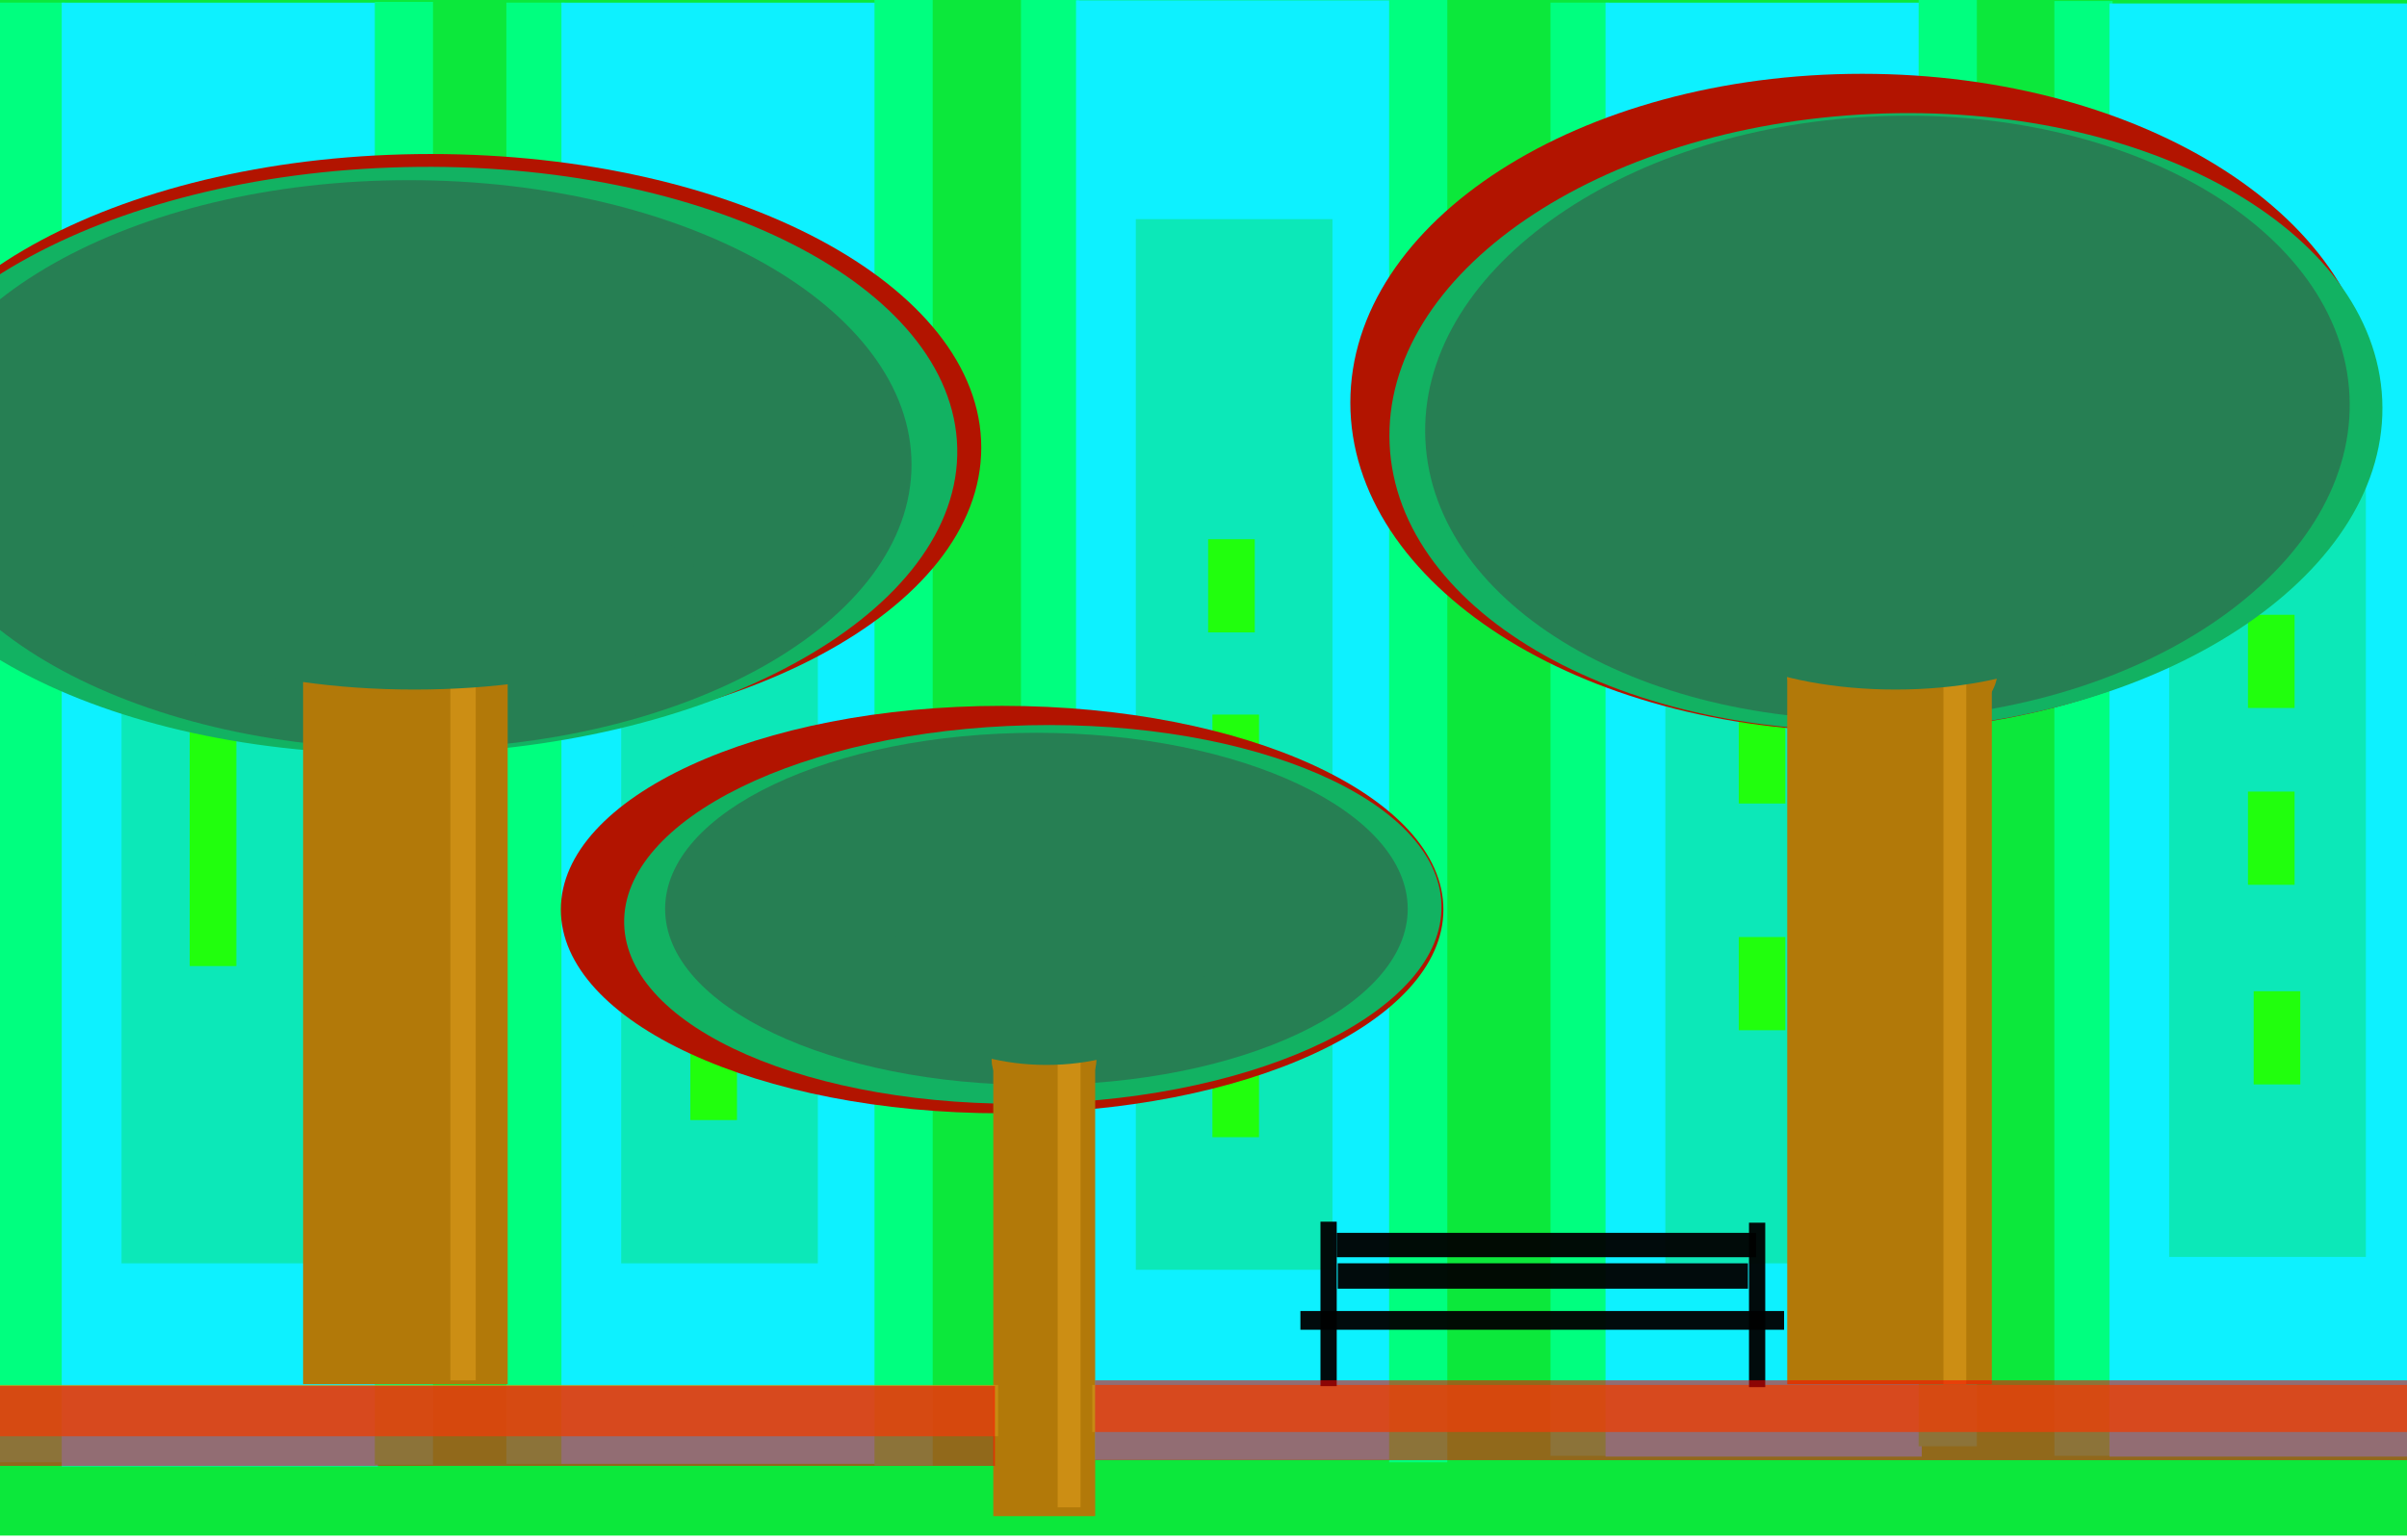
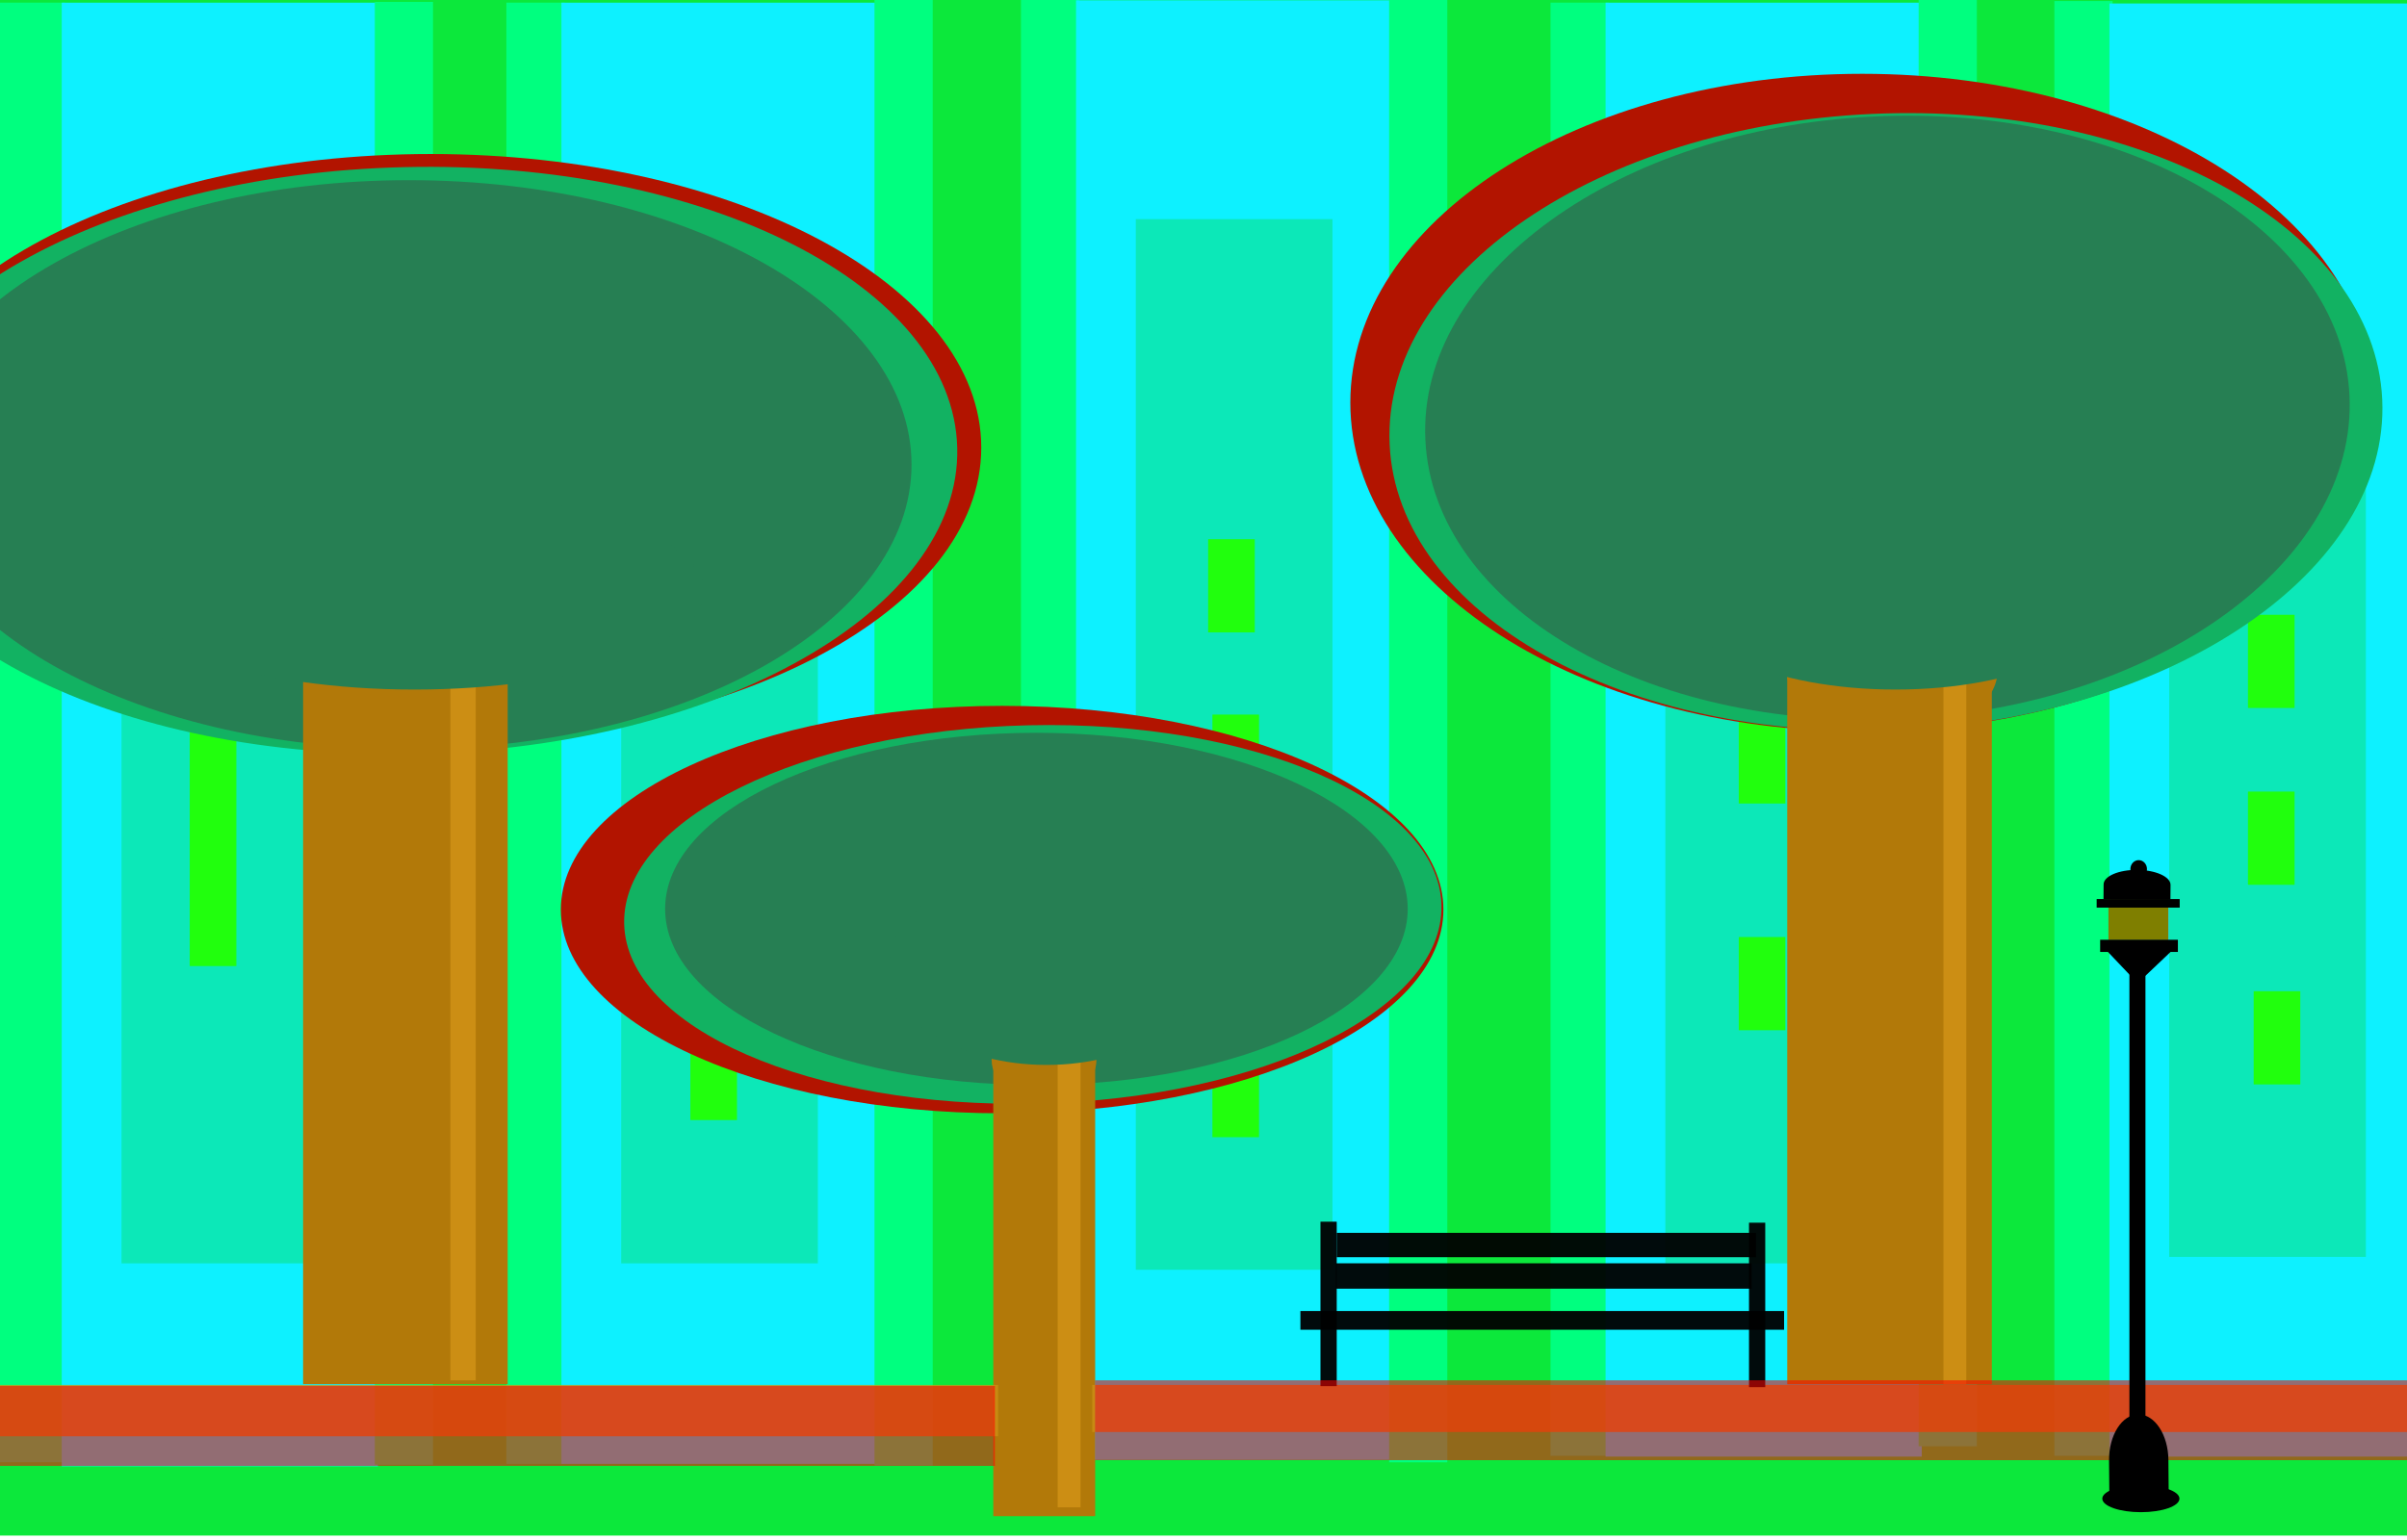
<svg xmlns="http://www.w3.org/2000/svg" width="750" height="480">
  <g stroke="null">
-     <rect stroke="#000000" id="svg_6" height="490.386" width="834.529" y="-11.766" x="-31.631" stroke-linecap="null" stroke-linejoin="null" stroke-dasharray="null" stroke-width="0" fill="#0ce83b" />
-     <rect stroke="#000000" id="svg_3" height="454.941" width="20.387" y="0.822" x="-0.171" stroke-linecap="null" stroke-linejoin="null" stroke-dasharray="null" stroke-width="0" fill="#00ff7f" />
-     <rect stroke="#000000" id="svg_4" height="456.172" width="98.529" y="0.837" x="19.236" stroke-linecap="null" stroke-linejoin="null" stroke-dasharray="null" stroke-width="0" fill="#0df1ff" />
-     <rect id="svg_5" height="251.471" width="61.275" y="142.302" x="37.864" stroke-linecap="null" stroke-linejoin="null" stroke-dasharray="null" stroke-width="0" fill="#0ce8b8" stroke="#000000" />
-     <rect stroke="#000000" id="svg_8" height="455.941" width="18.137" y="0.592" x="116.785" stroke-linecap="null" stroke-linejoin="null" stroke-dasharray="null" stroke-width="0" fill="#00ff7f" />
-     <rect stroke="#000000" id="svg_9" height="455.441" width="18.137" y="0.822" x="157.78" stroke-linecap="null" stroke-linejoin="null" stroke-dasharray="null" stroke-width="0" fill="#00ff7f" />
-     <rect stroke="#000000" id="svg_10" height="455.422" width="98.529" y="0.837" x="174.937" stroke-linecap="null" stroke-linejoin="null" stroke-dasharray="null" stroke-width="0" fill="#0df1ff" />
-     <rect id="svg_11" height="251.471" width="61.275" y="142.302" x="193.565" stroke-linecap="null" stroke-linejoin="null" stroke-dasharray="null" stroke-width="0" fill="#0ce8b8" stroke="#000000" />
-     <rect stroke="#000000" id="svg_12" height="457.691" width="18.137" y="-0.909" x="272.486" stroke-linecap="null" stroke-linejoin="null" stroke-dasharray="null" stroke-width="0" fill="#00ff7f" />
-     <rect stroke="#000000" id="svg_13" height="460.441" width="18.137" y="-0.678" x="318.129" stroke-linecap="null" stroke-linejoin="null" stroke-dasharray="null" stroke-width="0" fill="#00ff7f" />
-     <rect stroke="#000000" id="svg_14" height="454.922" width="98.529" y="0.087" x="335.286" stroke-linecap="null" stroke-linejoin="null" stroke-dasharray="null" stroke-width="0" fill="#0df1ff" />
-     <rect stroke="#000000" id="svg_15" height="327.471" width="61.275" y="68.302" x="353.913" stroke-linecap="null" stroke-linejoin="null" stroke-dasharray="null" stroke-width="0" fill="#0ce8b8" />
-     <rect stroke="#000000" id="svg_16" height="455.941" width="18.137" y="-0.159" x="432.835" stroke-linecap="null" stroke-linejoin="null" stroke-dasharray="null" stroke-width="0" fill="#00ff7f" />
-     <rect stroke="#000000" id="svg_17" height="452.941" width="18.137" y="0.822" x="483.125" stroke-linecap="null" stroke-linejoin="null" stroke-dasharray="null" stroke-width="0" fill="#00ff7f" />
-     <rect stroke="#000000" id="svg_18" height="453.172" width="98.529" y="0.837" x="500.282" stroke-linecap="null" stroke-linejoin="null" stroke-dasharray="null" stroke-width="0" fill="#0df1ff" />
-     <rect id="svg_19" height="251.471" width="61.275" y="142.302" x="518.909" stroke-linecap="null" stroke-linejoin="null" stroke-dasharray="null" stroke-width="0" fill="#0ce8b8" stroke="#000000" />
-     <rect stroke="#000000" id="svg_20" height="450.941" width="18.137" y="-0.159" x="597.831" stroke-linecap="null" stroke-linejoin="null" stroke-dasharray="null" stroke-width="0" fill="#00ff7f" />
-     <rect stroke="#000000" height="453.441" width="18.137" y="0.322" x="640.125" stroke-linecap="null" stroke-linejoin="null" stroke-dasharray="null" stroke-width="0" fill="#00ff7f" id="svg_1" />
-     <rect stroke="#000000" height="452.922" width="98.529" y="1.087" x="657.282" stroke-linecap="null" stroke-linejoin="null" stroke-dasharray="null" stroke-width="0" fill="#0df1ff" id="svg_2" />
-     <rect height="251.471" width="61.275" y="140.302" x="675.909" stroke-linecap="null" stroke-linejoin="null" stroke-dasharray="null" stroke-width="0" fill="#0ce8b8" id="svg_21" stroke="#000000" />
-     <rect stroke="#000000" height="453.941" width="18.137" y="0.842" x="754.831" stroke-linecap="null" stroke-linejoin="null" stroke-dasharray="null" stroke-width="0" fill="#00ff7f" id="svg_22" />
-     <rect id="svg_7" height="81.052" width="14.529" y="220.061" x="59.11" stroke-linecap="null" stroke-linejoin="null" stroke-dasharray="null" stroke-width="0" fill="#21ff0d" stroke="#000000" />
-     <rect height="33.052" width="14.529" y="176.061" x="216.443" stroke-linecap="null" stroke-linejoin="null" stroke-dasharray="null" stroke-width="0" fill="#21ff0d" id="svg_23" stroke="#000000" />
-     <rect height="29.052" width="14.529" y="246.728" x="215.11" stroke-linecap="null" stroke-linejoin="null" stroke-dasharray="null" stroke-width="0" fill="#21ff0d" id="svg_24" stroke="#000000" />
-     <rect height="81.052" width="14.529" y="222.728" x="377.777" stroke-linecap="null" stroke-linejoin="null" stroke-dasharray="null" stroke-width="0" fill="#21ff0d" stroke="#000000" id="svg_25" />
-     <rect height="29.052" width="14.529" y="320.061" x="215.11" stroke-linecap="null" stroke-linejoin="null" stroke-dasharray="null" stroke-width="0" fill="#21ff0d" stroke="#000000" id="svg_26" />
-     <rect height="29.052" width="14.529" y="168.061" x="376.443" stroke-linecap="null" stroke-linejoin="null" stroke-dasharray="null" stroke-width="0" fill="#21ff0d" stroke="#000000" id="svg_27" />
-     <rect height="29.052" width="14.529" y="246.728" x="700.443" stroke-linecap="null" stroke-linejoin="null" stroke-dasharray="null" stroke-width="0" fill="#21ff0d" stroke="#000000" id="svg_28" />
-     <rect height="29.052" width="14.529" y="325.394" x="377.777" stroke-linecap="null" stroke-linejoin="null" stroke-dasharray="null" stroke-width="0" fill="#21ff0d" stroke="#000000" id="svg_29" />
-     <rect height="29.052" width="14.529" y="221.394" x="541.777" stroke-linecap="null" stroke-linejoin="null" stroke-dasharray="null" stroke-width="0" fill="#21ff0d" stroke="#000000" id="svg_30" />
-     <rect height="29.052" width="14.529" y="292.061" x="541.777" stroke-linecap="null" stroke-linejoin="null" stroke-dasharray="null" stroke-width="0" fill="#21ff0d" stroke="#000000" id="svg_31" />
-     <ellipse stroke="#000000" id="svg_53" ry="63.5" rx="137.5" cy="283.504" cx="312.254" stroke-linecap="null" stroke-linejoin="null" stroke-dasharray="null" stroke-width="0" fill="#b21400" />
-     <ellipse stroke="#000000" id="svg_51" transform="rotate(-1.305583 321.8167,285.0156) " ry="58.969" rx="127.362" cy="285.016" cx="321.817" stroke-linecap="null" stroke-linejoin="null" stroke-dasharray="null" stroke-width="0" fill="#12b262" />
-     <ellipse stroke="#000000" ry="91.5" rx="171.5" id="svg_52" cy="139.504" cx="134.254" stroke-linecap="null" stroke-linejoin="null" stroke-dasharray="null" stroke-width="0" fill="#b21400" />
-     <ellipse stroke="#000000" ry="54.889" rx="115.694" id="svg_33" cy="283.295" cx="322.94" stroke-linecap="null" stroke-linejoin="null" stroke-dasharray="null" stroke-width="0" fill="#267f53" />
-     <rect stroke="#000000" id="svg_34" height="143.222" width="31.75" y="329.35" x="309.496" stroke-linecap="null" stroke-linejoin="null" stroke-dasharray="null" stroke-width="0" fill="#b27909" />
-     <ellipse stroke="#000000" id="svg_50" transform="rotate(-1.305583 128.1914,143.5185) " ry="91.452" rx="170.122" cy="143.518" cx="128.191" stroke-linecap="null" stroke-linejoin="null" stroke-dasharray="null" stroke-width="0" fill="#12b262" />
-     <ellipse stroke="#000000" id="svg_35" ry="88.667" rx="156.583" cy="144.822" cx="127.44" stroke-linecap="null" stroke-linejoin="null" stroke-dasharray="null" stroke-width="0" fill="#267f53" />
-     <ellipse stroke="#000000" id="svg_54" ry="102.5" rx="159.5" cy="125.504" cx="580.254" stroke-linecap="null" stroke-linejoin="null" stroke-dasharray="null" stroke-width="0" fill="#b21400" />
-     <rect id="svg_89" height="29.052" width="14.529" y="191.617" x="700.443" stroke-linecap="null" stroke-linejoin="null" stroke-dasharray="null" stroke-width="0" fill="#21ff0d" stroke="#000000" />
-     <ellipse stroke="#000000" transform="rotate(-2.568445 587.6373,131.5155) " ry="96.105" rx="154.8" id="svg_49" cy="131.516" cx="587.637" stroke-linecap="null" stroke-linejoin="null" stroke-dasharray="null" stroke-width="0" fill="#12b262" />
-     <rect stroke="#000000" id="svg_36" height="226.333" width="63.75" y="205.1" x="94.44" stroke-linecap="null" stroke-linejoin="null" stroke-dasharray="null" stroke-width="0" fill="#b27909" />
-     <ellipse transform="rotate(-2.780864 588.1071,130.2113) " stroke="#000000" id="svg_37" ry="94" rx="144.139" cy="130.211" cx="588.107" stroke-linecap="null" stroke-linejoin="null" stroke-dasharray="null" stroke-width="0" fill="#267f53" />
-     <rect id="svg_38" height="225" width="63.75" y="206.489" x="556.885" stroke-linecap="null" stroke-linejoin="null" stroke-dasharray="null" stroke-width="0" stroke="#000000" fill="#b27909" />
-     <ellipse stroke="#000000" ry="12.444" rx="32" id="svg_39" cy="206.229" cx="126.451" stroke-linecap="null" stroke-linejoin="null" stroke-dasharray="null" stroke-width="0" fill="#b27909" />
-     <ellipse stroke="#000000" id="svg_41" ry="20.444" rx="32.889" cy="208.896" cx="589.562" stroke-linecap="null" stroke-linejoin="null" stroke-dasharray="null" stroke-width="0" fill="#b27909" />
-     <ellipse stroke="#000000" id="svg_42" ry="12.444" rx="16.338" cy="330.34" cx="325.313" stroke-linecap="null" stroke-linejoin="null" stroke-dasharray="null" stroke-width="0" fill="#b27909" />
-     <rect stroke="#000000" id="svg_43" height="232.889" width="7.901" y="197.34" x="140.328" stroke-linecap="null" stroke-linejoin="null" stroke-dasharray="null" stroke-width="0" fill="#cc8e14" />
-     <rect stroke="#000000" id="svg_44" height="150" width="7.111" y="319.813" x="329.562" stroke-linecap="null" stroke-linejoin="null" stroke-dasharray="null" stroke-width="0" fill="#cc8e14" />
-     <rect stroke="#000000" id="svg_45" height="235.5" width="7.111" y="196.063" x="605.562" stroke-linecap="null" stroke-linejoin="null" stroke-dasharray="null" stroke-width="0" fill="#cc8e14" />
-     <ellipse stroke="#000000" id="svg_46" ry="30.198" rx="68.639" cy="184.73" cx="590.607" stroke-linecap="null" stroke-linejoin="null" stroke-dasharray="null" stroke-width="0" fill="#267f53" />
-     <ellipse stroke="#000000" id="svg_47" ry="30.698" rx="49.139" cy="301.23" cx="326.107" stroke-linecap="null" stroke-linejoin="null" stroke-dasharray="null" stroke-width="0" fill="#267f53" />
-     <ellipse stroke="#000000" id="svg_48" ry="30.698" rx="90.139" cy="184.23" cx="129.107" stroke-linecap="null" stroke-linejoin="null" stroke-dasharray="null" stroke-width="0" fill="#267f53" />
-     <polygon strokeWidth="0" strokecolor="#000000" fill="#0ce8b8" edge="0" orient="x" sides="5" shape="regularPoly" id="svg_71" cy="127.672" cx="65.672" />
-     <rect stroke="#000000" opacity="0.8" id="svg_75" height="16" width="312" y="431.672" x="-0.995" stroke-linecap="null" stroke-linejoin="null" stroke-dasharray="null" stroke-width="0" fill="#cc8e14" />
-     <rect stroke="#000000" opacity="0.8" id="svg_77" height="14.667" width="432" y="431.672" x="340.339" stroke-linecap="null" stroke-linejoin="null" stroke-dasharray="null" stroke-width="0" fill="#cc8e14" />
-     <rect id="svg_81" height="51.258" width="5.062" y="380.784" x="411.449" opacity="0.95" stroke-linecap="null" stroke-linejoin="null" stroke-dasharray="null" stroke-width="0" stroke="#000000" fill="#000000" />
-     <rect stroke="#000000" id="svg_82" height="7.594" width="130.641" y="384.265" x="416.512" opacity="0.95" stroke-linecap="null" stroke-linejoin="null" stroke-dasharray="null" stroke-width="0" fill="#000000" />
-     <rect id="svg_83" height="51.258" width="5.062" y="381.101" x="544.973" opacity="0.95" stroke-linecap="null" stroke-linejoin="null" stroke-dasharray="null" stroke-width="0" stroke="#000000" fill="#000000" />
-     <rect stroke="#000000" id="svg_84" height="7.91" width="127.828" y="393.757" x="416.828" opacity="0.95" stroke-linecap="null" stroke-linejoin="null" stroke-dasharray="null" stroke-width="0" fill="#000000" />
-     <rect stroke="#000000" id="svg_85" height="5.836" width="150.711" y="408.628" x="405.196" opacity="0.95" stroke-linecap="null" stroke-linejoin="null" stroke-dasharray="null" stroke-width="0" fill="#000000" />
-     <rect stroke="#000000" opacity="0.55" id="svg_86" height="24.889" width="310.123" y="432.007" x="-0.117" stroke-linecap="null" stroke-linejoin="null" stroke-dasharray="null" stroke-width="0" fill="#ff0000" />
-     <rect stroke="#000000" id="svg_87" opacity="0.55" height="24.889" width="431.012" y="430.229" x="341.217" stroke-linecap="null" stroke-linejoin="null" stroke-dasharray="null" stroke-width="0" fill="#ff0000" />
-     <rect id="svg_88" height="29.052" width="14.529" y="308.95" x="702.221" stroke-linecap="null" stroke-linejoin="null" stroke-dasharray="null" stroke-width="0" fill="#21ff0d" stroke="#000000" />
+     <rect fill="#0ce83b" stroke-width="0" stroke-dasharray="null" stroke-linejoin="null" stroke-linecap="null" x="-31.631" y="-11.766" width="834.529" height="490.386" id="svg_6" stroke="#000000" />
+     <rect fill="#00ff7f" stroke-width="0" stroke-dasharray="null" stroke-linejoin="null" stroke-linecap="null" x="-0.171" y="0.822" width="20.387" height="454.941" id="svg_3" stroke="#000000" />
+     <rect fill="#0df1ff" stroke-width="0" stroke-dasharray="null" stroke-linejoin="null" stroke-linecap="null" x="19.236" y="0.837" width="98.529" height="456.172" id="svg_4" stroke="#000000" />
+     <rect stroke="#000000" fill="#0ce8b8" stroke-width="0" stroke-dasharray="null" stroke-linejoin="null" stroke-linecap="null" x="37.864" y="142.302" width="61.275" height="251.471" id="svg_5" />
+     <rect fill="#00ff7f" stroke-width="0" stroke-dasharray="null" stroke-linejoin="null" stroke-linecap="null" x="116.785" y="0.592" width="18.137" height="455.941" id="svg_8" stroke="#000000" />
+     <rect fill="#00ff7f" stroke-width="0" stroke-dasharray="null" stroke-linejoin="null" stroke-linecap="null" x="157.78" y="0.822" width="18.137" height="455.441" id="svg_9" stroke="#000000" />
+     <rect fill="#0df1ff" stroke-width="0" stroke-dasharray="null" stroke-linejoin="null" stroke-linecap="null" x="174.937" y="0.837" width="98.529" height="455.422" id="svg_10" stroke="#000000" />
+     <rect stroke="#000000" fill="#0ce8b8" stroke-width="0" stroke-dasharray="null" stroke-linejoin="null" stroke-linecap="null" x="193.565" y="142.302" width="61.275" height="251.471" id="svg_11" />
+     <rect fill="#00ff7f" stroke-width="0" stroke-dasharray="null" stroke-linejoin="null" stroke-linecap="null" x="272.486" y="-0.909" width="18.137" height="457.691" id="svg_12" stroke="#000000" />
+     <rect fill="#00ff7f" stroke-width="0" stroke-dasharray="null" stroke-linejoin="null" stroke-linecap="null" x="318.129" y="-0.678" width="18.137" height="460.441" id="svg_13" stroke="#000000" />
+     <rect fill="#0df1ff" stroke-width="0" stroke-dasharray="null" stroke-linejoin="null" stroke-linecap="null" x="335.286" y="0.087" width="98.529" height="454.922" id="svg_14" stroke="#000000" />
+     <rect fill="#0ce8b8" stroke-width="0" stroke-dasharray="null" stroke-linejoin="null" stroke-linecap="null" x="353.913" y="68.302" width="61.275" height="327.471" id="svg_15" stroke="#000000" />
+     <rect fill="#00ff7f" stroke-width="0" stroke-dasharray="null" stroke-linejoin="null" stroke-linecap="null" x="432.835" y="-0.159" width="18.137" height="455.941" id="svg_16" stroke="#000000" />
+     <rect fill="#00ff7f" stroke-width="0" stroke-dasharray="null" stroke-linejoin="null" stroke-linecap="null" x="483.125" y="0.822" width="18.137" height="452.941" id="svg_17" stroke="#000000" />
+     <rect fill="#0df1ff" stroke-width="0" stroke-dasharray="null" stroke-linejoin="null" stroke-linecap="null" x="500.282" y="0.837" width="98.529" height="453.172" id="svg_18" stroke="#000000" />
+     <rect stroke="#000000" fill="#0ce8b8" stroke-width="0" stroke-dasharray="null" stroke-linejoin="null" stroke-linecap="null" x="518.909" y="142.302" width="61.275" height="251.471" id="svg_19" />
+     <rect fill="#00ff7f" stroke-width="0" stroke-dasharray="null" stroke-linejoin="null" stroke-linecap="null" x="597.831" y="-0.159" width="18.137" height="450.941" id="svg_20" stroke="#000000" />
+     <rect id="svg_1" fill="#00ff7f" stroke-width="0" stroke-dasharray="null" stroke-linejoin="null" stroke-linecap="null" x="640.125" y="0.322" width="18.137" height="453.441" stroke="#000000" />
+     <rect id="svg_2" fill="#0df1ff" stroke-width="0" stroke-dasharray="null" stroke-linejoin="null" stroke-linecap="null" x="657.282" y="1.087" width="98.529" height="452.922" stroke="#000000" />
+     <rect stroke="#000000" id="svg_21" fill="#0ce8b8" stroke-width="0" stroke-dasharray="null" stroke-linejoin="null" stroke-linecap="null" x="675.909" y="140.302" width="61.275" height="251.471" />
+     <rect id="svg_22" fill="#00ff7f" stroke-width="0" stroke-dasharray="null" stroke-linejoin="null" stroke-linecap="null" x="754.831" y="0.842" width="18.137" height="453.941" stroke="#000000" />
+     <rect stroke="#000000" fill="#21ff0d" stroke-width="0" stroke-dasharray="null" stroke-linejoin="null" stroke-linecap="null" x="59.11" y="220.061" width="14.529" height="81.052" id="svg_7" />
+     <rect stroke="#000000" id="svg_23" fill="#21ff0d" stroke-width="0" stroke-dasharray="null" stroke-linejoin="null" stroke-linecap="null" x="216.443" y="176.061" width="14.529" height="33.052" />
+     <rect stroke="#000000" id="svg_24" fill="#21ff0d" stroke-width="0" stroke-dasharray="null" stroke-linejoin="null" stroke-linecap="null" x="215.11" y="246.728" width="14.529" height="29.052" />
+     <rect id="svg_25" stroke="#000000" fill="#21ff0d" stroke-width="0" stroke-dasharray="null" stroke-linejoin="null" stroke-linecap="null" x="377.777" y="222.728" width="14.529" height="81.052" />
+     <rect id="svg_26" stroke="#000000" fill="#21ff0d" stroke-width="0" stroke-dasharray="null" stroke-linejoin="null" stroke-linecap="null" x="215.11" y="320.061" width="14.529" height="29.052" />
+     <rect id="svg_27" stroke="#000000" fill="#21ff0d" stroke-width="0" stroke-dasharray="null" stroke-linejoin="null" stroke-linecap="null" x="376.443" y="168.061" width="14.529" height="29.052" />
+     <rect id="svg_28" stroke="#000000" fill="#21ff0d" stroke-width="0" stroke-dasharray="null" stroke-linejoin="null" stroke-linecap="null" x="700.443" y="246.728" width="14.529" height="29.052" />
+     <rect id="svg_29" stroke="#000000" fill="#21ff0d" stroke-width="0" stroke-dasharray="null" stroke-linejoin="null" stroke-linecap="null" x="377.777" y="325.394" width="14.529" height="29.052" />
+     <rect id="svg_30" stroke="#000000" fill="#21ff0d" stroke-width="0" stroke-dasharray="null" stroke-linejoin="null" stroke-linecap="null" x="541.777" y="221.394" width="14.529" height="29.052" />
+     <rect id="svg_31" stroke="#000000" fill="#21ff0d" stroke-width="0" stroke-dasharray="null" stroke-linejoin="null" stroke-linecap="null" x="541.777" y="292.061" width="14.529" height="29.052" />
+     <ellipse fill="#b21400" stroke-width="0" stroke-dasharray="null" stroke-linejoin="null" stroke-linecap="null" cx="312.254" cy="283.504" rx="137.5" ry="63.5" id="svg_53" stroke="#000000" />
+     <ellipse fill="#12b262" stroke-width="0" stroke-dasharray="null" stroke-linejoin="null" stroke-linecap="null" cx="321.817" cy="285.016" rx="127.362" ry="58.969" transform="rotate(-1.305583 321.8167,285.0156) " id="svg_51" stroke="#000000" />
+     <ellipse fill="#b21400" stroke-width="0" stroke-dasharray="null" stroke-linejoin="null" stroke-linecap="null" cx="134.254" cy="139.504" id="svg_52" rx="171.5" ry="91.5" stroke="#000000" />
+     <ellipse fill="#267f53" stroke-width="0" stroke-dasharray="null" stroke-linejoin="null" stroke-linecap="null" cx="322.94" cy="283.295" id="svg_33" rx="115.694" ry="54.889" stroke="#000000" />
+     <rect fill="#b27909" stroke-width="0" stroke-dasharray="null" stroke-linejoin="null" stroke-linecap="null" x="309.496" y="329.35" width="31.75" height="143.222" id="svg_34" stroke="#000000" />
+     <ellipse fill="#12b262" stroke-width="0" stroke-dasharray="null" stroke-linejoin="null" stroke-linecap="null" cx="128.191" cy="143.518" rx="170.122" ry="91.452" transform="rotate(-1.305583 128.1914,143.5185) " id="svg_50" stroke="#000000" />
+     <ellipse fill="#267f53" stroke-width="0" stroke-dasharray="null" stroke-linejoin="null" stroke-linecap="null" cx="127.44" cy="144.822" rx="156.583" ry="88.667" id="svg_35" stroke="#000000" />
+     <ellipse fill="#b21400" stroke-width="0" stroke-dasharray="null" stroke-linejoin="null" stroke-linecap="null" cx="580.254" cy="125.504" rx="159.5" ry="102.5" id="svg_54" stroke="#000000" />
+     <rect stroke="#000000" fill="#21ff0d" stroke-width="0" stroke-dasharray="null" stroke-linejoin="null" stroke-linecap="null" x="700.443" y="191.617" width="14.529" height="29.052" id="svg_89" />
+     <ellipse fill="#12b262" stroke-width="0" stroke-dasharray="null" stroke-linejoin="null" stroke-linecap="null" cx="587.637" cy="131.516" id="svg_49" rx="154.8" ry="96.105" transform="rotate(-2.568445 587.6373,131.5155) " stroke="#000000" />
+     <rect fill="#b27909" stroke-width="0" stroke-dasharray="null" stroke-linejoin="null" stroke-linecap="null" x="94.44" y="205.1" width="63.75" height="226.333" id="svg_36" stroke="#000000" />
+     <ellipse fill="#267f53" stroke-width="0" stroke-dasharray="null" stroke-linejoin="null" stroke-linecap="null" cx="588.107" cy="130.211" rx="144.139" ry="94" id="svg_37" stroke="#000000" transform="rotate(-2.780864 588.1071,130.2113) " />
+     <rect fill="#b27909" stroke="#000000" stroke-width="0" stroke-dasharray="null" stroke-linejoin="null" stroke-linecap="null" x="556.885" y="206.489" width="63.75" height="225" id="svg_38" />
+     <ellipse fill="#b27909" stroke-width="0" stroke-dasharray="null" stroke-linejoin="null" stroke-linecap="null" cx="126.451" cy="206.229" id="svg_39" rx="32" ry="12.444" stroke="#000000" />
+     <ellipse fill="#b27909" stroke-width="0" stroke-dasharray="null" stroke-linejoin="null" stroke-linecap="null" cx="589.562" cy="208.896" rx="32.889" ry="20.444" id="svg_41" stroke="#000000" />
+     <ellipse fill="#b27909" stroke-width="0" stroke-dasharray="null" stroke-linejoin="null" stroke-linecap="null" cx="325.313" cy="330.34" rx="16.338" ry="12.444" id="svg_42" stroke="#000000" />
+     <rect fill="#cc8e14" stroke-width="0" stroke-dasharray="null" stroke-linejoin="null" stroke-linecap="null" x="140.328" y="197.34" width="7.901" height="232.889" id="svg_43" stroke="#000000" />
+     <rect fill="#cc8e14" stroke-width="0" stroke-dasharray="null" stroke-linejoin="null" stroke-linecap="null" x="329.562" y="319.813" width="7.111" height="150" id="svg_44" stroke="#000000" />
+     <rect fill="#cc8e14" stroke-width="0" stroke-dasharray="null" stroke-linejoin="null" stroke-linecap="null" x="605.562" y="196.063" width="7.111" height="235.5" id="svg_45" stroke="#000000" />
+     <ellipse fill="#267f53" stroke-width="0" stroke-dasharray="null" stroke-linejoin="null" stroke-linecap="null" cx="590.607" cy="184.73" rx="68.639" ry="30.198" id="svg_46" stroke="#000000" />
+     <ellipse fill="#267f53" stroke-width="0" stroke-dasharray="null" stroke-linejoin="null" stroke-linecap="null" cx="326.107" cy="301.23" rx="49.139" ry="30.698" id="svg_47" stroke="#000000" />
+     <ellipse fill="#267f53" stroke-width="0" stroke-dasharray="null" stroke-linejoin="null" stroke-linecap="null" cx="129.107" cy="184.23" rx="90.139" ry="30.698" id="svg_48" stroke="#000000" />
+     <polygon id="svg_71" fill="#0ce8b8" />
+     <rect fill="#cc8e14" stroke-width="0" stroke-dasharray="null" stroke-linejoin="null" stroke-linecap="null" x="-0.995" y="431.672" width="312" height="16" id="svg_75" opacity="0.8" stroke="#000000" />
+     <rect fill="#cc8e14" stroke-width="0" stroke-dasharray="null" stroke-linejoin="null" stroke-linecap="null" x="340.339" y="431.672" width="432" height="14.667" id="svg_77" opacity="0.8" stroke="#000000" />
+     <rect fill="#000000" stroke="#000000" stroke-width="0" stroke-dasharray="null" stroke-linejoin="null" stroke-linecap="null" opacity="0.95" x="411.449" y="380.784" width="5.062" height="51.258" id="svg_81" />
+     <rect fill="#000000" stroke-width="0" stroke-dasharray="null" stroke-linejoin="null" stroke-linecap="null" opacity="0.95" x="416.512" y="384.265" width="130.641" height="7.594" id="svg_82" stroke="#000000" />
+     <rect fill="#000000" stroke="#000000" stroke-width="0" stroke-dasharray="null" stroke-linejoin="null" stroke-linecap="null" opacity="0.95" x="544.973" y="381.101" width="5.062" height="51.258" id="svg_83" />
+     <rect stroke="#000000" fill="#000000" stroke-width="0" stroke-dasharray="null" stroke-linejoin="null" stroke-linecap="null" opacity="0.95" x="416.266" y="393.757" width="129.516" height="7.91" id="svg_84" />
+     <rect fill="#000000" stroke-width="0" stroke-dasharray="null" stroke-linejoin="null" stroke-linecap="null" opacity="0.95" x="405.196" y="408.628" width="150.711" height="5.836" id="svg_85" stroke="#000000" />
+     <rect fill="#ff0000" stroke-width="0" stroke-dasharray="null" stroke-linejoin="null" stroke-linecap="null" x="-0.117" y="432.007" width="310.123" height="24.889" id="svg_86" opacity="0.55" stroke="#000000" />
+     <rect fill="#ff0000" stroke-width="0" stroke-dasharray="null" stroke-linejoin="null" stroke-linecap="null" x="341.217" y="430.229" width="431.012" height="24.889" opacity="0.55" id="svg_87" stroke="#000000" />
+     <rect stroke="#000000" fill="#21ff0d" stroke-width="0" stroke-dasharray="null" stroke-linejoin="null" stroke-linecap="null" x="702.221" y="308.95" width="14.529" height="29.052" id="svg_88" />
+     <rect stroke="#000000" id="svg_32" height="165.75" width="5" y="298.754" x="663.504" stroke-linecap="null" stroke-linejoin="null" stroke-dasharray="null" stroke-width="0" fill="#000000" />
+     <path stroke="#000000" transform="rotate(-43.53048 666.5558,294.8344) " id="svg_56" d="m658.201,302.922l0,-16.176l16.71,16.176l-16.71,0z" stroke-linecap="null" stroke-linejoin="null" stroke-dasharray="null" stroke-width="0" fill="#000000" />
+     <rect stroke="#000000" id="svg_59" height="12.789" width="18.714" y="280.254" x="656.967" stroke-linecap="null" stroke-linejoin="null" stroke-dasharray="null" stroke-width="0" fill="#7f7f00" />
+     <rect stroke="#000000" id="svg_60" height="3.797" width="24.223" y="292.912" x="654.389" stroke-linecap="null" stroke-linejoin="null" stroke-dasharray="null" stroke-width="0" fill="#000000" />
+     <rect stroke="#000000" id="svg_61" height="2.672" width="25.875" y="280.221" x="653.299" stroke-linecap="null" stroke-linejoin="null" stroke-dasharray="null" stroke-width="0" fill="#000000" />
+     <path stroke="#000000" transform="rotate(-89.54499 665.8953,275.7224) " id="svg_62" d="m661.306,265.294l4.589,0l0,0c2.535,0 4.589,4.669 4.589,10.428c0,5.759 -2.055,10.428 -4.589,10.428l-4.589,0l0,-20.856z" stroke-linecap="null" stroke-linejoin="null" stroke-dasharray="null" stroke-width="0" fill="#000000" />
+     <ellipse stroke="#000000" ry="2.795" rx="2.584" id="svg_63" cy="270.886" cx="666.394" stroke-linecap="null" stroke-linejoin="null" stroke-dasharray="null" stroke-width="0" fill="#000000" />
+     <path stroke="#000000" transform="rotate(-90.49374 666.407,455.1425) " id="svg_64" d="m652.118,445.893l14.289,0l0,0c7.891,0 14.289,4.141 14.289,9.25c0,5.109 -6.397,9.25 -14.289,9.25l-14.289,0l0,-18.5z" stroke-linecap="null" stroke-linejoin="null" stroke-dasharray="null" stroke-width="0" fill="#000000" />
+     <ellipse stroke="#000000" ry="4.219" rx="12.023" id="svg_65" cy="467.111" cx="667.08" stroke-linecap="null" stroke-linejoin="null" stroke-dasharray="null" stroke-width="0" fill="#000000" />
  </g>
</svg>
